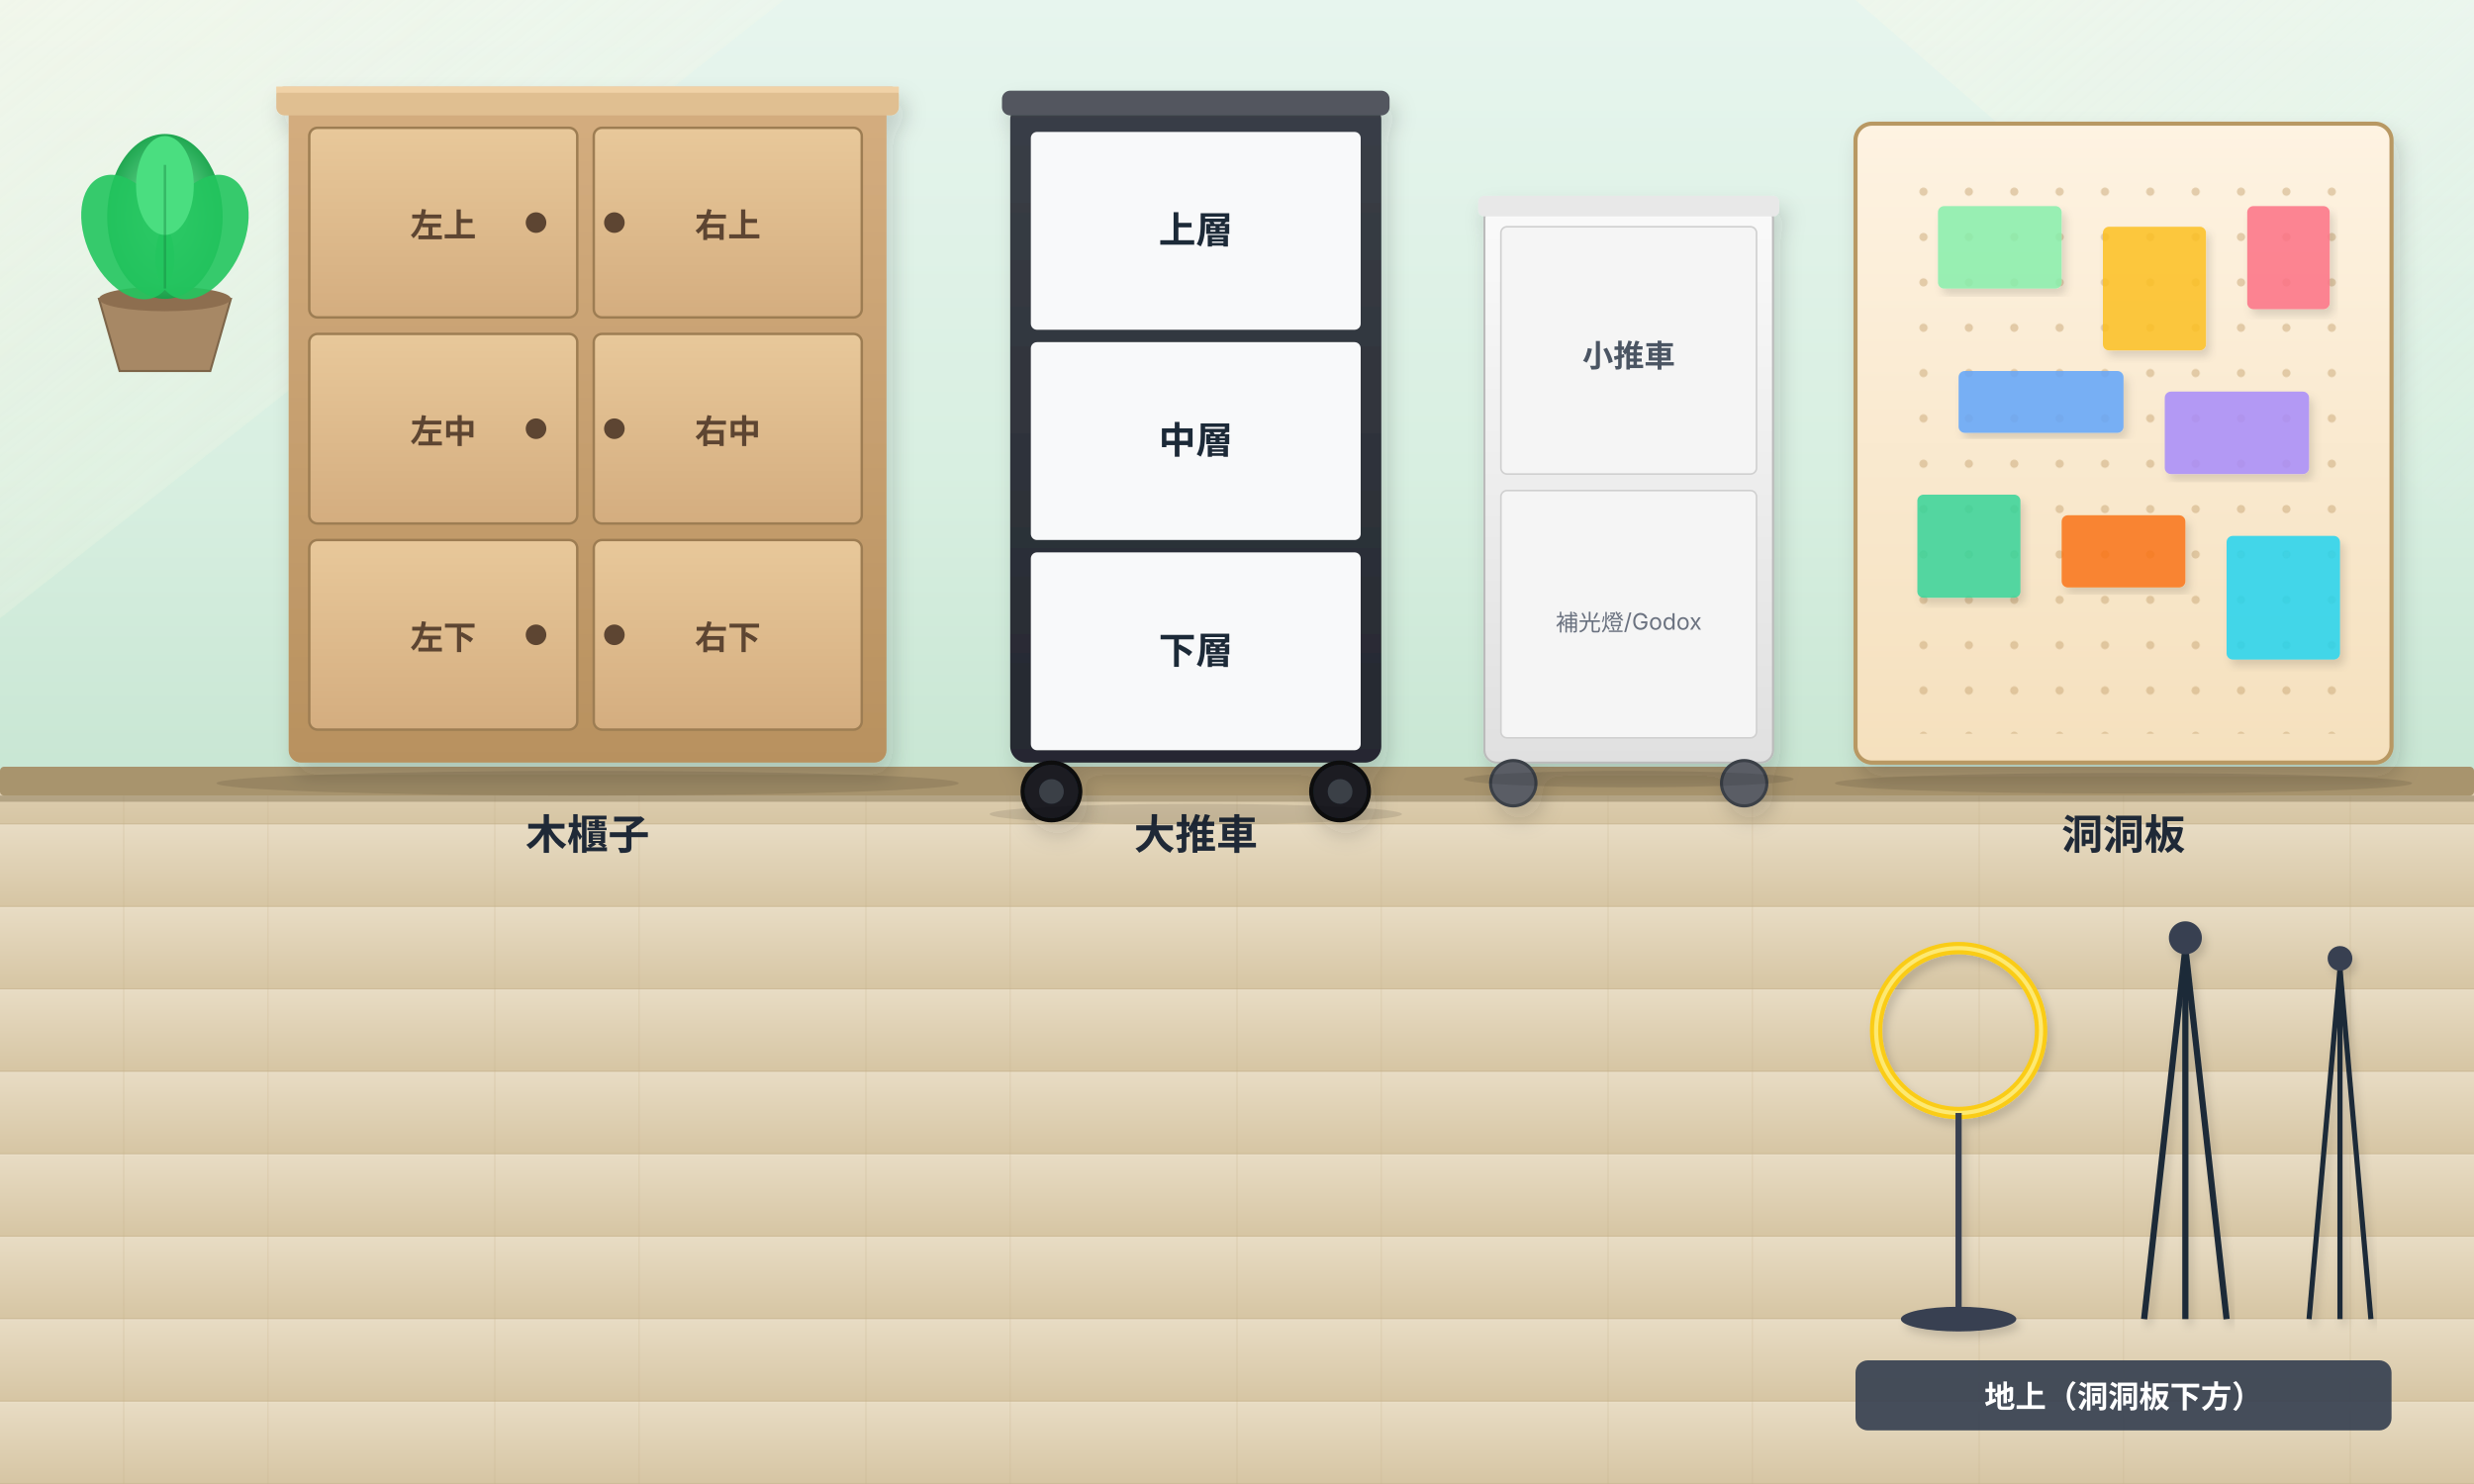
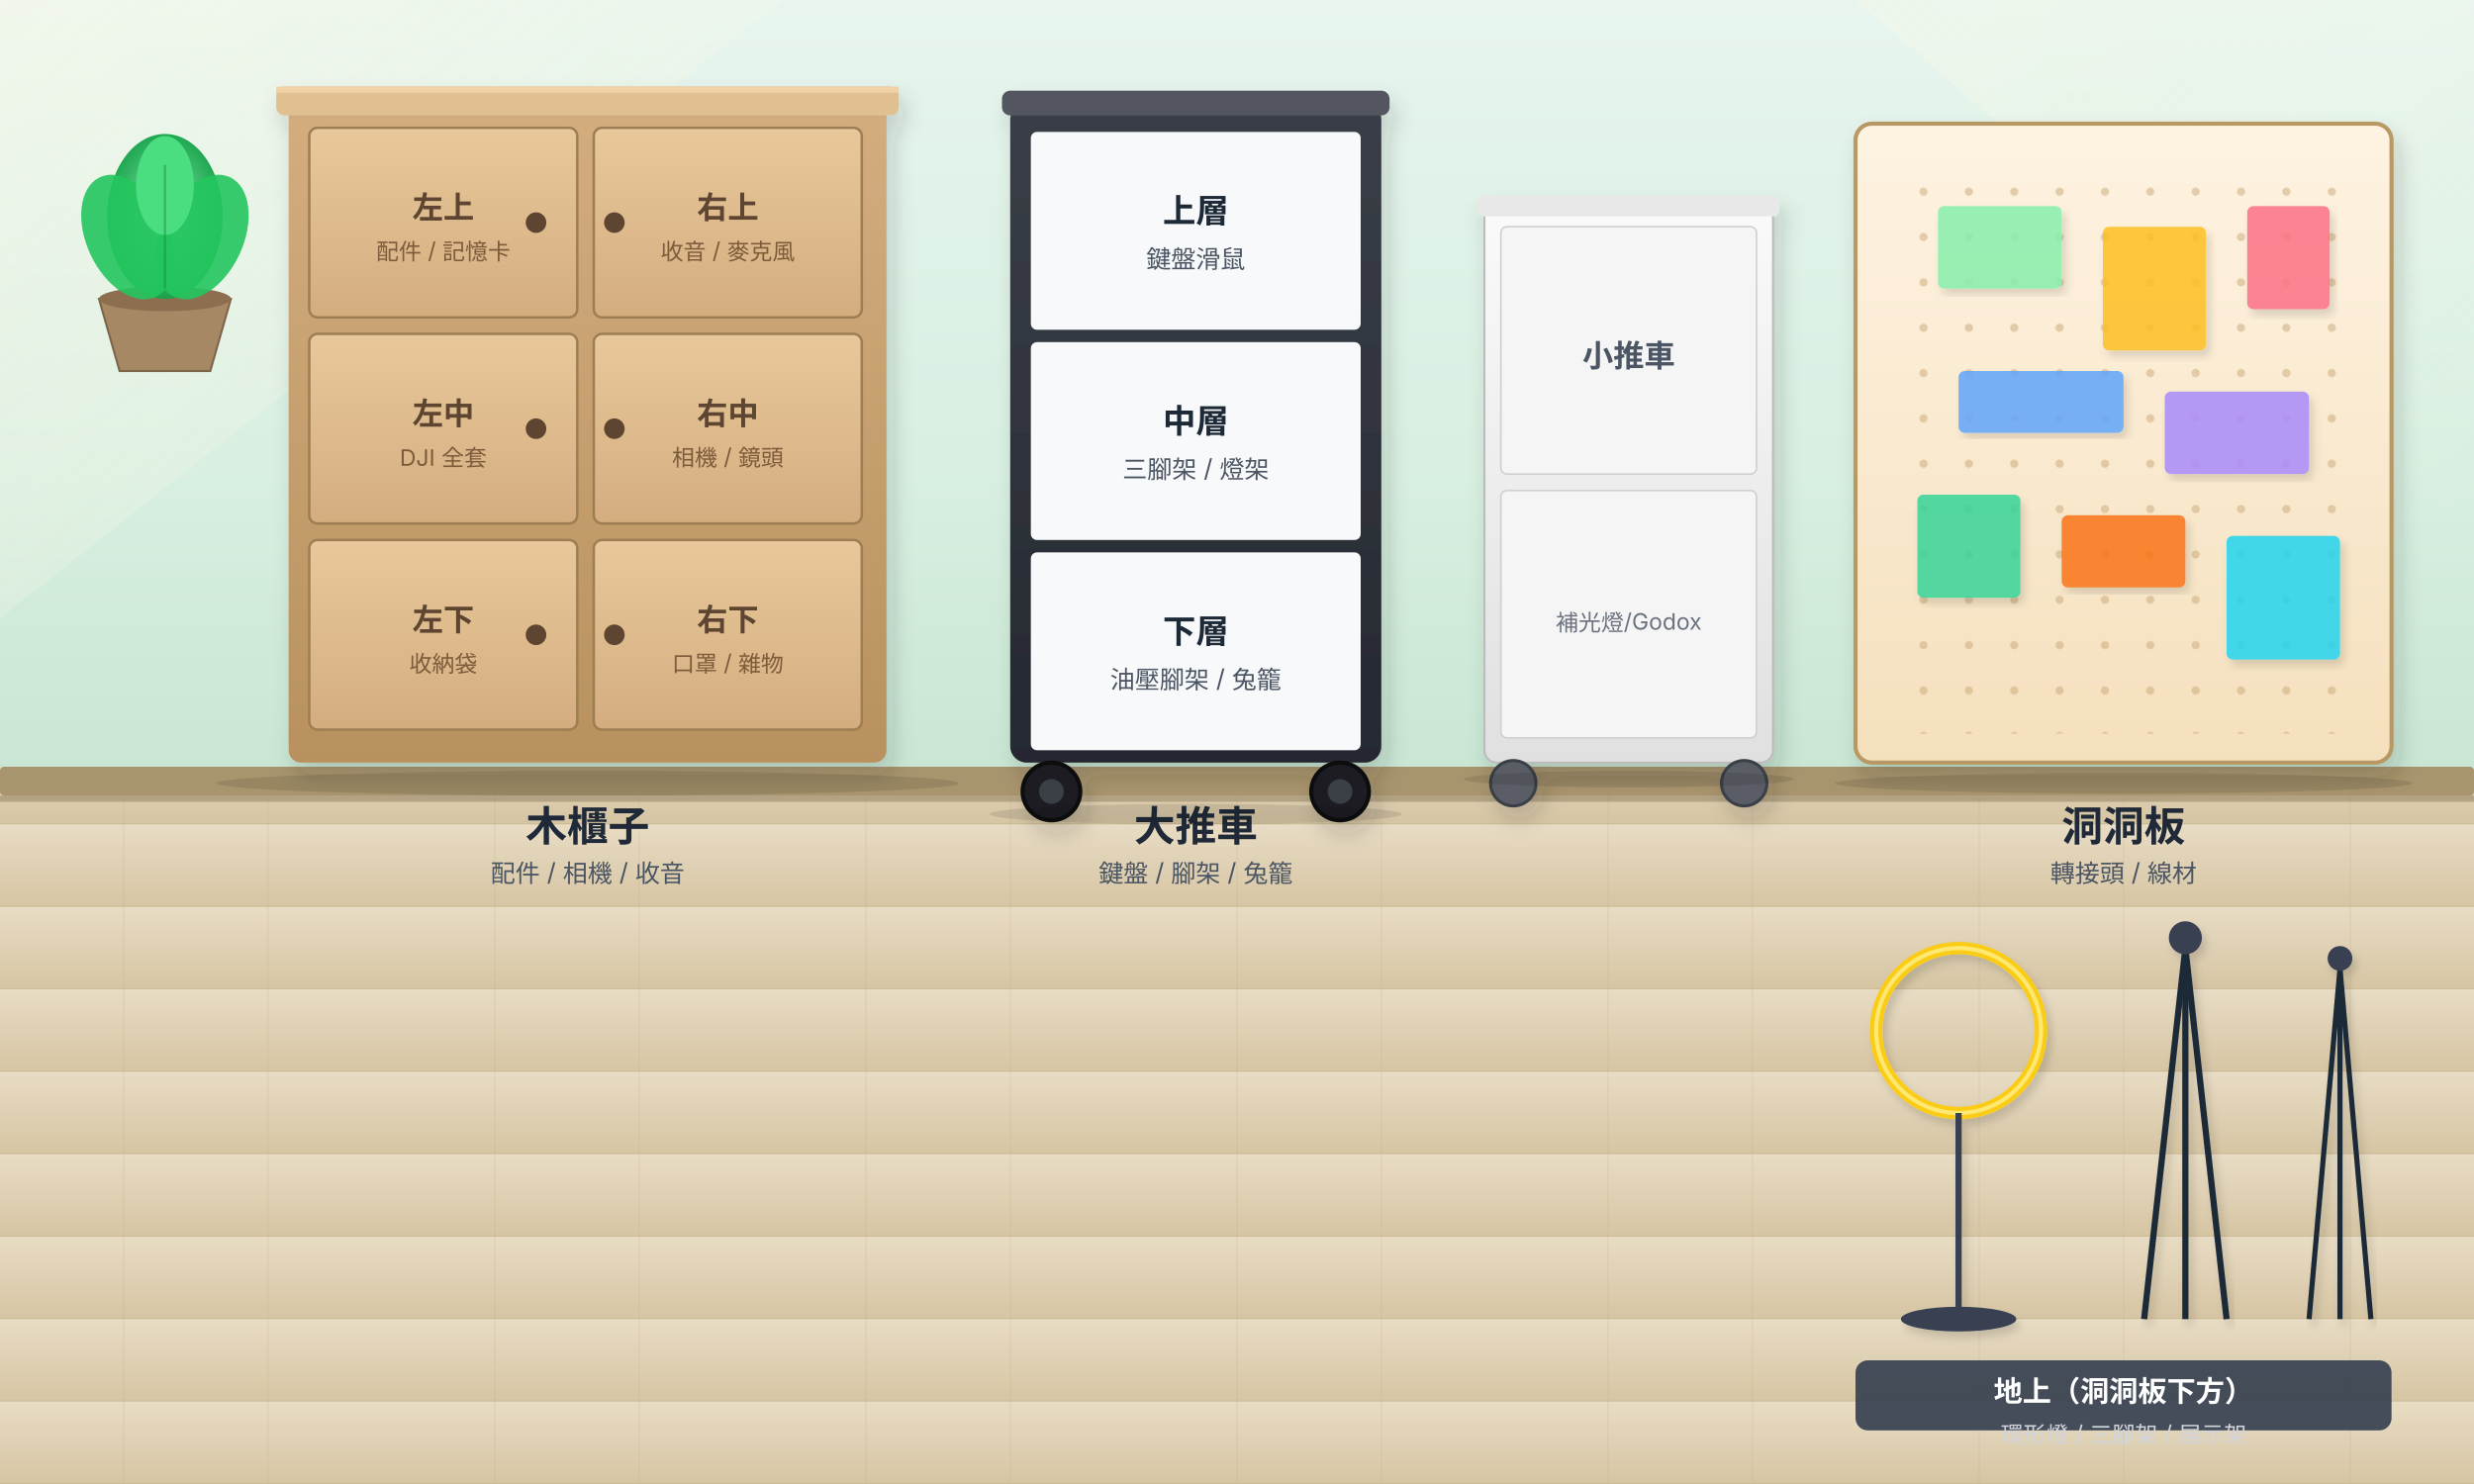
<svg xmlns="http://www.w3.org/2000/svg" viewBox="0 0 1200 720" font-family="-apple-system, 'PingFang TC', 'Noto Sans TC', sans-serif">
  <defs>
    <linearGradient id="wallGrad" x1="0" y1="0" x2="0" y2="1">
      <stop offset="0%" stop-color="#e7f5ee" />
      <stop offset="60%" stop-color="#d8efe1" />
      <stop offset="100%" stop-color="#c8e6d3" />
    </linearGradient>
    <linearGradient id="floorGrad" x1="0" y1="0" x2="0" y2="1">
      <stop offset="0%" stop-color="#e8dcc4" />
      <stop offset="100%" stop-color="#d6c5a3" />
    </linearGradient>
    <pattern id="planks" x="0" y="0" width="180" height="40" patternUnits="userSpaceOnUse">
      <rect width="180" height="40" fill="url(#floorGrad)" />
      <line x1="0" y1="40" x2="180" y2="40" stroke="#c4b08a" stroke-width="1" opacity="0.4" />
      <line x1="60" y1="0" x2="60" y2="40" stroke="#c4b08a" stroke-width="0.5" opacity="0.3" />
      <line x1="130" y1="0" x2="130" y2="40" stroke="#c4b08a" stroke-width="0.5" opacity="0.3" />
    </pattern>
    <linearGradient id="sunbeam" x1="0" y1="0" x2="1" y2="1">
      <stop offset="0%" stop-color="#fef9e7" stop-opacity="0.6" />
      <stop offset="100%" stop-color="#fef9e7" stop-opacity="0" />
    </linearGradient>
    <linearGradient id="woodGrad" x1="0" y1="0" x2="0" y2="1">
      <stop offset="0%" stop-color="#d4ad7f" />
      <stop offset="100%" stop-color="#b8915f" />
    </linearGradient>
    <linearGradient id="woodDoor" x1="0" y1="0" x2="0" y2="1">
      <stop offset="0%" stop-color="#e8c89a" />
      <stop offset="100%" stop-color="#d4ad7f" />
    </linearGradient>
    <linearGradient id="cartGrad" x1="0" y1="0" x2="0" y2="1">
      <stop offset="0%" stop-color="#3a3f47" />
      <stop offset="100%" stop-color="#252830" />
    </linearGradient>
    <linearGradient id="whiteCartGrad" x1="0" y1="0" x2="0" y2="1">
      <stop offset="0%" stop-color="#fafafa" />
      <stop offset="100%" stop-color="#e0e0e0" />
    </linearGradient>
    <linearGradient id="pegBoardGrad" x1="0" y1="0" x2="0" y2="1">
      <stop offset="0%" stop-color="#fef3e2" />
      <stop offset="100%" stop-color="#f5e0bd" />
    </linearGradient>
    <pattern id="pegHoles" width="22" height="22" patternUnits="userSpaceOnUse">
      <circle cx="11" cy="11" r="2" fill="#c9a878" opacity="0.5" />
    </pattern>
    <radialGradient id="plantGrad">
      <stop offset="0%" stop-color="#86efac" />
      <stop offset="100%" stop-color="#16a34a" />
    </radialGradient>
    <filter id="softShadow" x="-10%" y="-10%" width="120%" height="120%">
      <feDropShadow dx="3" dy="6" stdDeviation="5" flood-opacity="0.18" flood-color="#1f2937" />
    </filter>
    <filter id="smallShadow" x="-10%" y="-10%" width="120%" height="120%">
      <feDropShadow dx="2" dy="3" stdDeviation="2" flood-opacity="0.15" />
    </filter>
  </defs>
  <rect x="0" y="0" width="1200" height="380" fill="url(#wallGrad)" />
  <rect x="0" y="380" width="1200" height="340" fill="url(#planks)" />
  <rect x="0" y="372" width="1200" height="14" fill="#a8946d" rx="2" />
  <rect x="0" y="386" width="1200" height="3" fill="#8a7a5a" opacity="0.5" />
  <polygon points="0,0 380,0 0,300" fill="url(#sunbeam)" opacity="0.7" />
  <polygon points="1200,0 900,0 1200,260" fill="url(#sunbeam)" opacity="0.5" />
  <circle cx="220" cy="80" r="3" fill="#fef9e7" opacity="0.8" />
  <circle cx="320" cy="150" r="2" fill="#fef9e7" opacity="0.6" />
  <circle cx="180" cy="200" r="2" fill="#fef9e7" opacity="0.7" />
  <circle cx="980" cy="100" r="2.5" fill="#fef9e7" opacity="0.7" />
  <circle cx="1080" cy="180" r="2" fill="#fef9e7" opacity="0.6" />
  <g transform="translate(40, 50)">
    <path d="M 8 95 L 18 130 L 62 130 L 72 95 Z" fill="#a78865" stroke="#7d6549" stroke-width="1" />
    <ellipse cx="40" cy="95" rx="32" ry="6" fill="#8d6e4f" />
    <ellipse cx="40" cy="55" rx="28" ry="40" fill="url(#plantGrad)" opacity="0.95" />
    <ellipse cx="22" cy="65" rx="20" ry="32" fill="#22c55e" opacity="0.9" transform="rotate(-25 22 65)" />
    <ellipse cx="58" cy="65" rx="20" ry="32" fill="#22c55e" opacity="0.9" transform="rotate(25 58 65)" />
    <ellipse cx="40" cy="40" rx="14" ry="24" fill="#4ade80" />
    <path d="M 40 30 L 40 90" stroke="#15803d" stroke-width="1.2" opacity="0.4" />
  </g>
  <g transform="translate(1080, 80)">
    <path d="M 5 60 L 12 85 L 48 85 L 55 60 Z" fill="#a78865" stroke="#7d6549" stroke-width="1" />
    <ellipse cx="30" cy="60" rx="24" ry="8" fill="#8d6e4f" />
    <ellipse cx="30" cy="35" rx="22" ry="30" fill="#22c55e" opacity="0.95" />
    <ellipse cx="18" cy="42" rx="14" ry="22" fill="#4ade80" opacity="0.9" transform="rotate(-20 18 42)" />
    <ellipse cx="42" cy="42" rx="14" ry="22" fill="#4ade80" opacity="0.9" transform="rotate(20 42 42)" />
    <ellipse cx="30" cy="22" rx="10" ry="16" fill="#86efac" />
  </g>
  <g transform="translate(140, 50)" filter="url(#softShadow)">
    <rect x="0" y="0" width="290" height="320" fill="url(#woodGrad)" rx="6" />
    <rect x="-6" y="-8" width="302" height="14" fill="#e0bf91" rx="4" />
    <rect x="-6" y="-8" width="302" height="3" fill="#f0d2a7" />
    <rect x="10" y="12" width="130" height="92" fill="url(#woodDoor)" rx="4" stroke="#9d7d52" stroke-width="1.2" />
    <circle cx="120" cy="58" r="5" fill="#5d4530" />
    <rect x="148" y="12" width="130" height="92" fill="url(#woodDoor)" rx="4" stroke="#9d7d52" stroke-width="1.2" />
    <circle cx="158" cy="58" r="5" fill="#5d4530" />
    <rect x="10" y="112" width="130" height="92" fill="url(#woodDoor)" rx="4" stroke="#9d7d52" stroke-width="1.2" />
    <circle cx="120" cy="158" r="5" fill="#5d4530" />
    <rect x="148" y="112" width="130" height="92" fill="url(#woodDoor)" rx="4" stroke="#9d7d52" stroke-width="1.2" />
    <circle cx="158" cy="158" r="5" fill="#5d4530" />
    <rect x="10" y="212" width="130" height="92" fill="url(#woodDoor)" rx="4" stroke="#9d7d52" stroke-width="1.2" />
    <circle cx="120" cy="258" r="5" fill="#5d4530" />
    <rect x="148" y="212" width="130" height="92" fill="url(#woodDoor)" rx="4" stroke="#9d7d52" stroke-width="1.2" />
    <circle cx="158" cy="258" r="5" fill="#5d4530" />
-     <text x="75" y="65" text-anchor="middle" font-size="16" font-weight="700" fill="#5d4530">左上</text>
-     <text x="213" y="65" text-anchor="middle" font-size="16" font-weight="700" fill="#5d4530">右上</text>
-     <text x="75" y="165" text-anchor="middle" font-size="16" font-weight="700" fill="#5d4530">左中</text>
-     <text x="213" y="165" text-anchor="middle" font-size="16" font-weight="700" fill="#5d4530">右中</text>
-     <text x="75" y="265" text-anchor="middle" font-size="16" font-weight="700" fill="#5d4530">左下</text>
-     <text x="213" y="265" text-anchor="middle" font-size="16" font-weight="700" fill="#5d4530">右下</text>
+     <text x="75" y="56" text-anchor="middle" font-size="15" font-weight="700" fill="#5d4530">左上</text>
+     <text x="75" y="76" text-anchor="middle" font-size="11" fill="#7d5b3a">配件 / 記憶卡</text>
+     <text x="213" y="56" text-anchor="middle" font-size="15" font-weight="700" fill="#5d4530">右上</text>
+     <text x="213" y="76" text-anchor="middle" font-size="11" fill="#7d5b3a">收音 / 麥克風</text>
+     <text x="75" y="156" text-anchor="middle" font-size="15" font-weight="700" fill="#5d4530">左中</text>
+     <text x="75" y="176" text-anchor="middle" font-size="11" fill="#7d5b3a">DJI 全套</text>
+     <text x="213" y="156" text-anchor="middle" font-size="15" font-weight="700" fill="#5d4530">右中</text>
+     <text x="213" y="176" text-anchor="middle" font-size="11" fill="#7d5b3a">相機 / 鏡頭</text>
+     <text x="75" y="256" text-anchor="middle" font-size="15" font-weight="700" fill="#5d4530">左下</text>
+     <text x="75" y="276" text-anchor="middle" font-size="11" fill="#7d5b3a">收納袋</text>
+     <text x="213" y="256" text-anchor="middle" font-size="15" font-weight="700" fill="#5d4530">右下</text>
+     <text x="213" y="276" text-anchor="middle" font-size="11" fill="#7d5b3a">口罩 / 雜物</text>
  </g>
-   <text x="285" y="412" text-anchor="middle" font-size="20" font-weight="800" fill="#1f2937">木櫃子</text>
+   <text x="285" y="408" text-anchor="middle" font-size="20" font-weight="800" fill="#1f2937">木櫃子</text>
+   <text x="285" y="428" text-anchor="middle" font-size="12" fill="#4b5563">配件 / 相機 / 收音</text>
  <g transform="translate(490, 50)" filter="url(#softShadow)">
    <rect x="0" y="0" width="180" height="320" fill="url(#cartGrad)" rx="8" />
    <rect x="-4" y="-6" width="188" height="12" fill="#52575f" rx="4" />
    <rect x="10" y="14" width="160" height="96" fill="#f8f9fa" rx="3" />
    <rect x="10" y="116" width="160" height="96" fill="#f8f9fa" rx="3" />
    <rect x="10" y="218" width="160" height="96" fill="#f8f9fa" rx="3" />
-     <text x="90" y="68" text-anchor="middle" font-size="18" font-weight="700" fill="#1f2937">上層</text>
-     <text x="90" y="170" text-anchor="middle" font-size="18" font-weight="700" fill="#1f2937">中層</text>
-     <text x="90" y="272" text-anchor="middle" font-size="18" font-weight="700" fill="#1f2937">下層</text>
+     <text x="90" y="58" text-anchor="middle" font-size="16" font-weight="700" fill="#1f2937">上層</text>
+     <text x="90" y="80" text-anchor="middle" font-size="12" fill="#4b5563">鍵盤滑鼠</text>
+     <text x="90" y="160" text-anchor="middle" font-size="16" font-weight="700" fill="#1f2937">中層</text>
+     <text x="90" y="182" text-anchor="middle" font-size="12" fill="#4b5563">三腳架 / 燈架</text>
+     <text x="90" y="262" text-anchor="middle" font-size="16" font-weight="700" fill="#1f2937">下層</text>
+     <text x="90" y="284" text-anchor="middle" font-size="12" fill="#4b5563">油壓腳架 / 兔籠</text>
    <circle cx="20" cy="334" r="14" fill="#1a1d24" stroke="#0a0c10" stroke-width="2" />
    <circle cx="20" cy="334" r="6" fill="#3a3f47" />
    <circle cx="160" cy="334" r="14" fill="#1a1d24" stroke="#0a0c10" stroke-width="2" />
    <circle cx="160" cy="334" r="6" fill="#3a3f47" />
  </g>
-   <text x="580" y="412" text-anchor="middle" font-size="20" font-weight="800" fill="#1f2937">大推車</text>
+   <text x="580" y="408" text-anchor="middle" font-size="20" font-weight="800" fill="#1f2937">大推車</text>
+   <text x="580" y="428" text-anchor="middle" font-size="12" fill="#4b5563">鍵盤 / 腳架 / 兔籠</text>
  <g transform="translate(720, 100)" filter="url(#softShadow)">
    <rect x="0" y="0" width="140" height="270" fill="url(#whiteCartGrad)" rx="6" stroke="#bbbbbb" stroke-width="1" />
    <rect x="-3" y="-5" width="146" height="10" fill="#e8e8e8" rx="3" />
    <rect x="8" y="10" width="124" height="120" fill="#f5f5f5" rx="3" stroke="#d0d0d0" stroke-width="0.8" />
    <rect x="8" y="138" width="124" height="120" fill="#f5f5f5" rx="3" stroke="#d0d0d0" stroke-width="0.8" />
    <text x="70" y="78" text-anchor="middle" font-size="15" font-weight="700" fill="#4b5563">小推車</text>
    <text x="70" y="206" text-anchor="middle" font-size="11" fill="#6b7280">補光燈/Godox</text>
    <circle cx="14" cy="280" r="11" fill="#5a5d65" stroke="#3a3f47" stroke-width="1.5" />
    <circle cx="126" cy="280" r="11" fill="#5a5d65" stroke="#3a3f47" stroke-width="1.5" />
  </g>
  <g transform="translate(900, 60)" filter="url(#softShadow)">
    <rect x="0" y="0" width="260" height="310" fill="url(#pegBoardGrad)" rx="8" stroke="#b89863" stroke-width="2" />
    <rect x="14" y="14" width="232" height="282" fill="url(#pegHoles)" rx="4" />
    <rect x="40" y="40" width="60" height="40" fill="#86efac" rx="3" opacity="0.85" filter="url(#smallShadow)" />
    <rect x="120" y="50" width="50" height="60" fill="#fbbf24" rx="3" opacity="0.85" filter="url(#smallShadow)" />
    <rect x="190" y="40" width="40" height="50" fill="#fb7185" rx="3" opacity="0.85" filter="url(#smallShadow)" />
    <rect x="50" y="120" width="80" height="30" fill="#60a5fa" rx="3" opacity="0.85" filter="url(#smallShadow)" />
    <rect x="150" y="130" width="70" height="40" fill="#a78bfa" rx="3" opacity="0.85" filter="url(#smallShadow)" />
    <rect x="30" y="180" width="50" height="50" fill="#34d399" rx="3" opacity="0.85" filter="url(#smallShadow)" />
    <rect x="100" y="190" width="60" height="35" fill="#f97316" rx="3" opacity="0.85" filter="url(#smallShadow)" />
    <rect x="180" y="200" width="55" height="60" fill="#22d3ee" rx="3" opacity="0.85" filter="url(#smallShadow)" />
  </g>
-   <text x="1030" y="412" text-anchor="middle" font-size="20" font-weight="800" fill="#1f2937">洞洞板</text>
+   <text x="1030" y="408" text-anchor="middle" font-size="20" font-weight="800" fill="#1f2937">洞洞板</text>
+   <text x="1030" y="428" text-anchor="middle" font-size="12" fill="#4b5563">轉接頭 / 線材</text>
  <g transform="translate(900, 440)">
    <g filter="url(#smallShadow)">
      <circle cx="50" cy="60" r="40" fill="none" stroke="#facc15" stroke-width="6" />
      <circle cx="50" cy="60" r="40" fill="none" stroke="#fef08a" stroke-width="2" opacity="0.8" />
      <line x1="50" y1="100" x2="50" y2="200" stroke="#374151" stroke-width="3" />
      <ellipse cx="50" cy="200" rx="28" ry="6" fill="#374151" />
    </g>
    <g transform="translate(140, 0)" filter="url(#smallShadow)">
      <line x1="20" y1="20" x2="0" y2="200" stroke="#1f2937" stroke-width="3" />
      <line x1="20" y1="20" x2="40" y2="200" stroke="#1f2937" stroke-width="3" />
      <line x1="20" y1="20" x2="20" y2="200" stroke="#1f2937" stroke-width="3" />
      <circle cx="20" cy="15" r="8" fill="#374151" />
    </g>
    <g transform="translate(220, 30)" filter="url(#smallShadow)">
      <line x1="15" y1="0" x2="0" y2="170" stroke="#1f2937" stroke-width="2.5" />
      <line x1="15" y1="0" x2="30" y2="170" stroke="#1f2937" stroke-width="2.5" />
      <line x1="15" y1="0" x2="15" y2="170" stroke="#1f2937" stroke-width="2.5" />
      <circle cx="15" cy="-5" r="6" fill="#374151" />
    </g>
  </g>
  <g transform="translate(900, 660)">
    <rect x="0" y="0" width="260" height="34" fill="#374151" rx="6" opacity="0.92" />
-     <text x="130" y="23" text-anchor="middle" font-size="15" font-weight="700" fill="#ffffff">地上（洞洞板下方）</text>
+     <text x="130" y="20" text-anchor="middle" font-size="14" font-weight="700" fill="#ffffff">地上（洞洞板下方）</text>
+     <text x="130" y="40" text-anchor="middle" font-size="11" fill="#d1d5db">環形燈 / 三腳架 / 展示架</text>
  </g>
  <ellipse cx="285" cy="380" rx="180" ry="6" fill="#000" opacity="0.1" />
  <ellipse cx="580" cy="395" rx="100" ry="5" fill="#000" opacity="0.1" />
  <ellipse cx="790" cy="378" rx="80" ry="4" fill="#000" opacity="0.1" />
  <ellipse cx="1030" cy="380" rx="140" ry="5" fill="#000" opacity="0.1" />
</svg>
